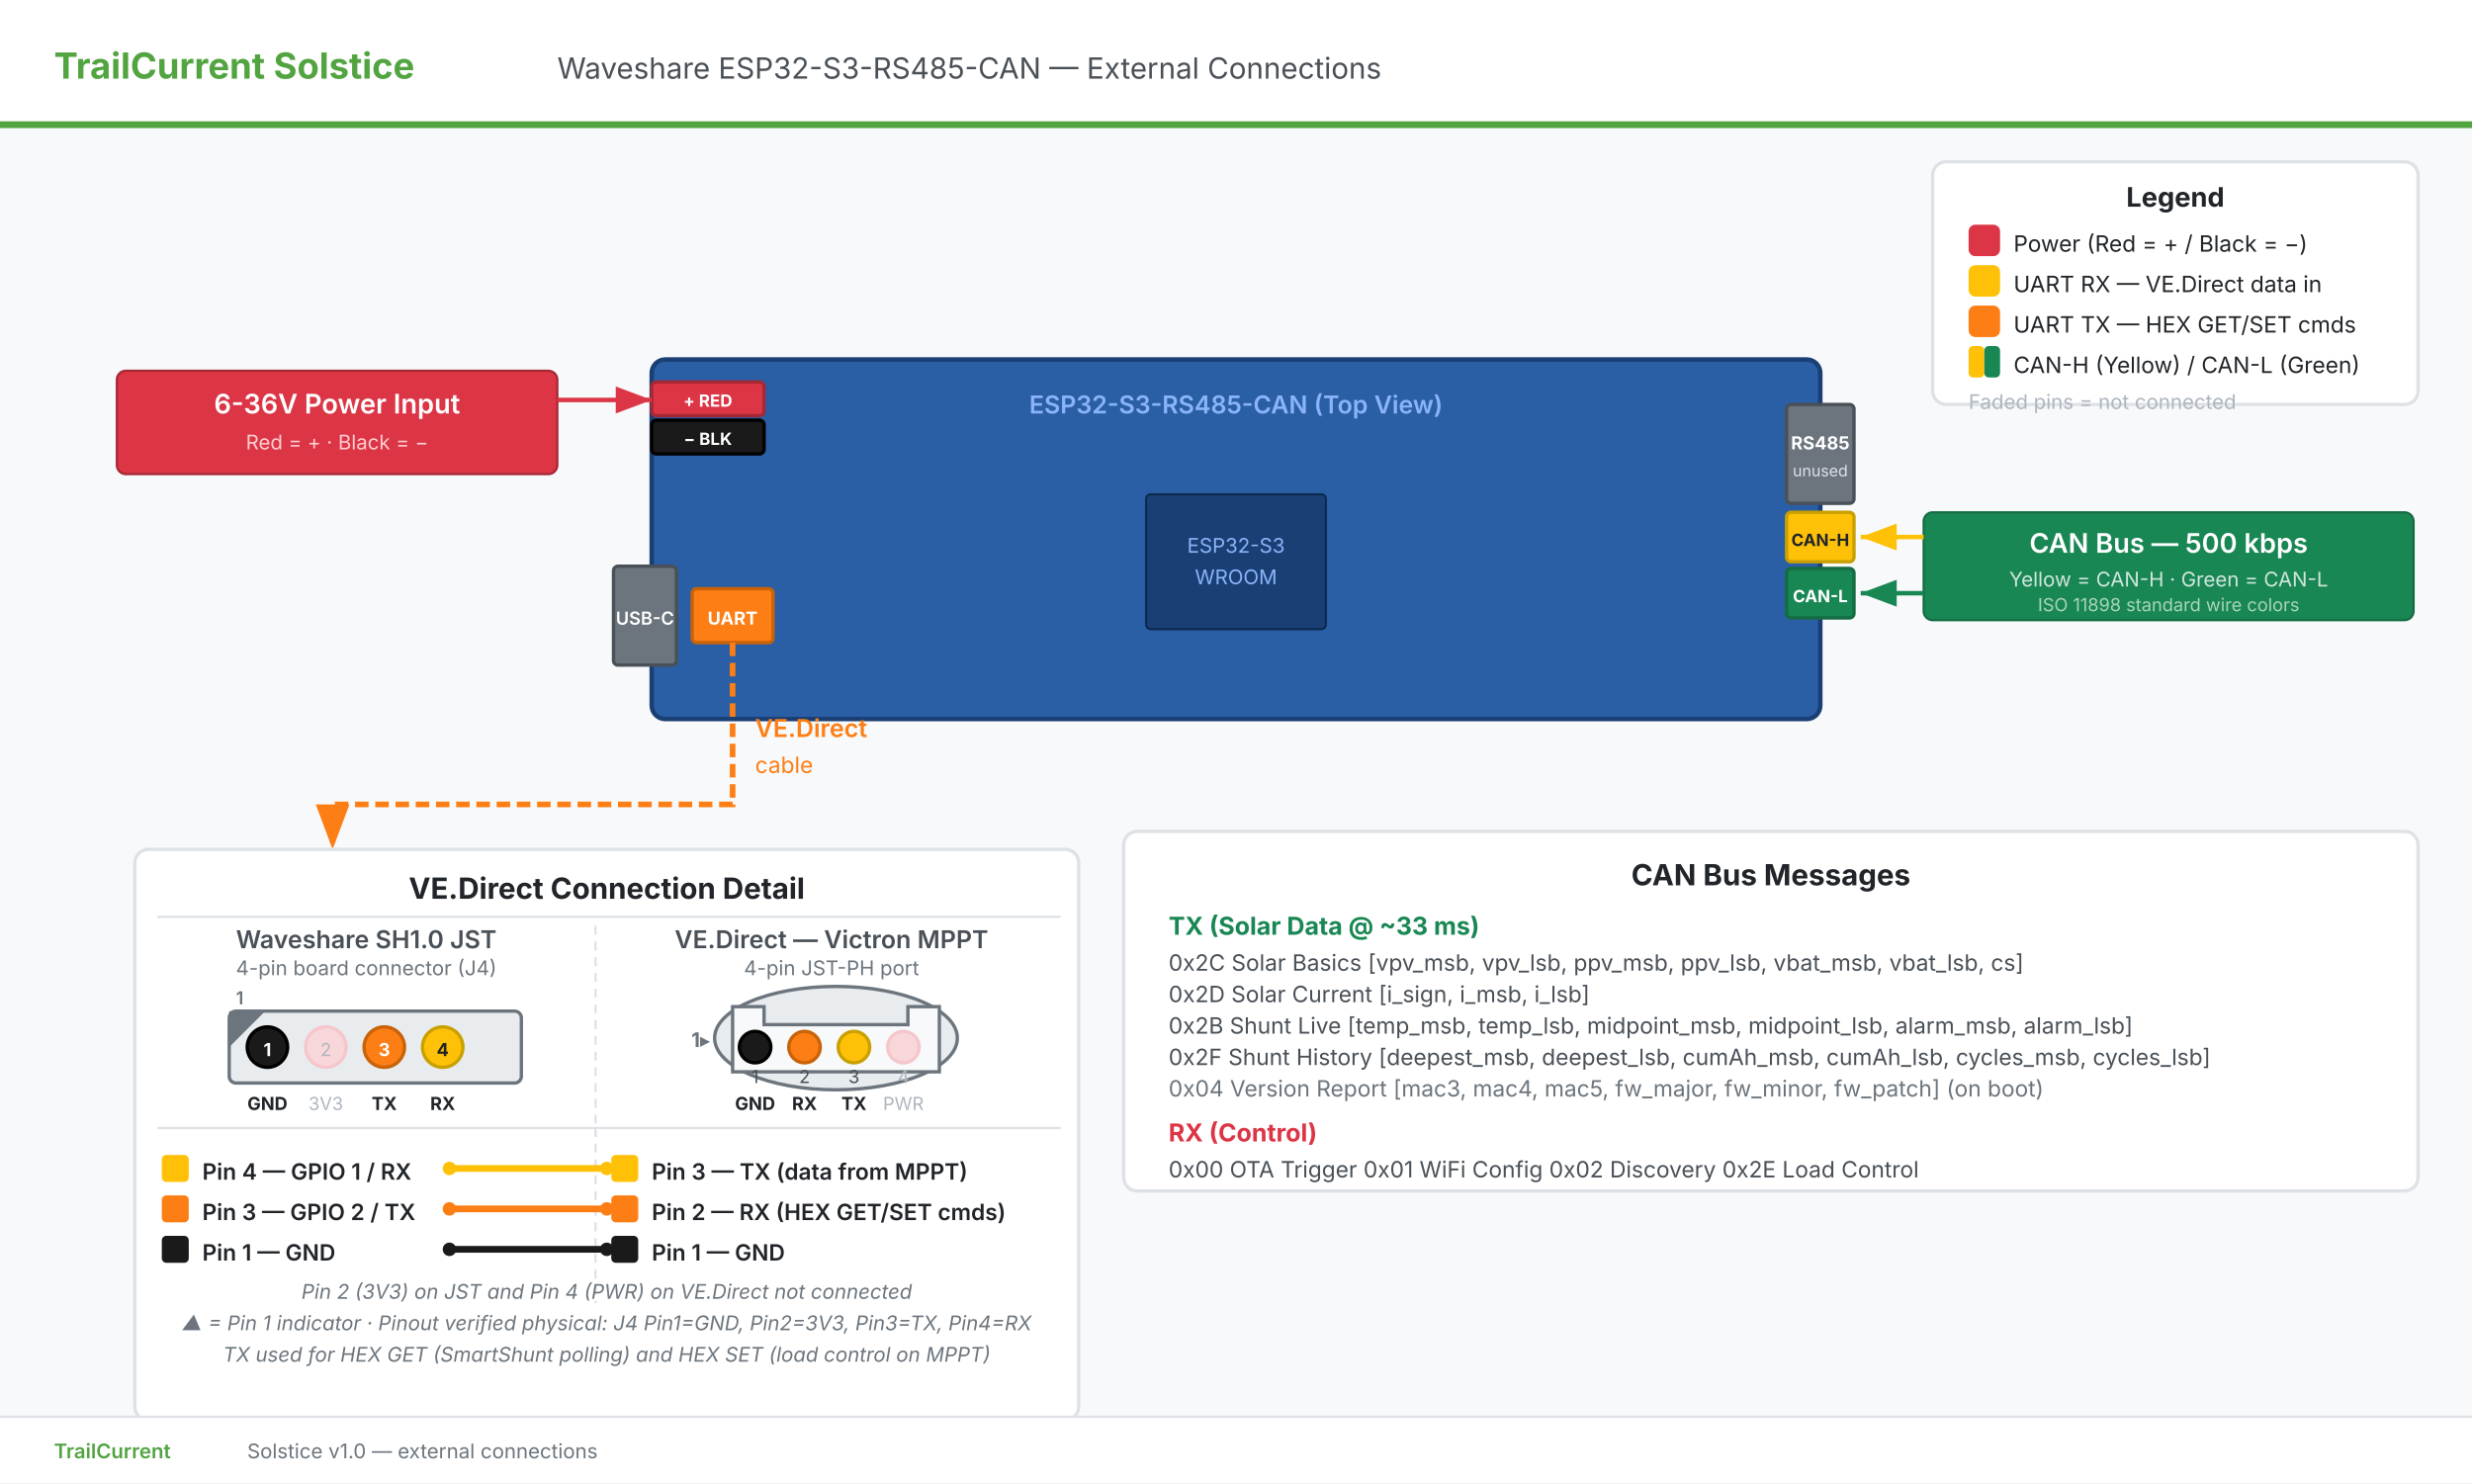
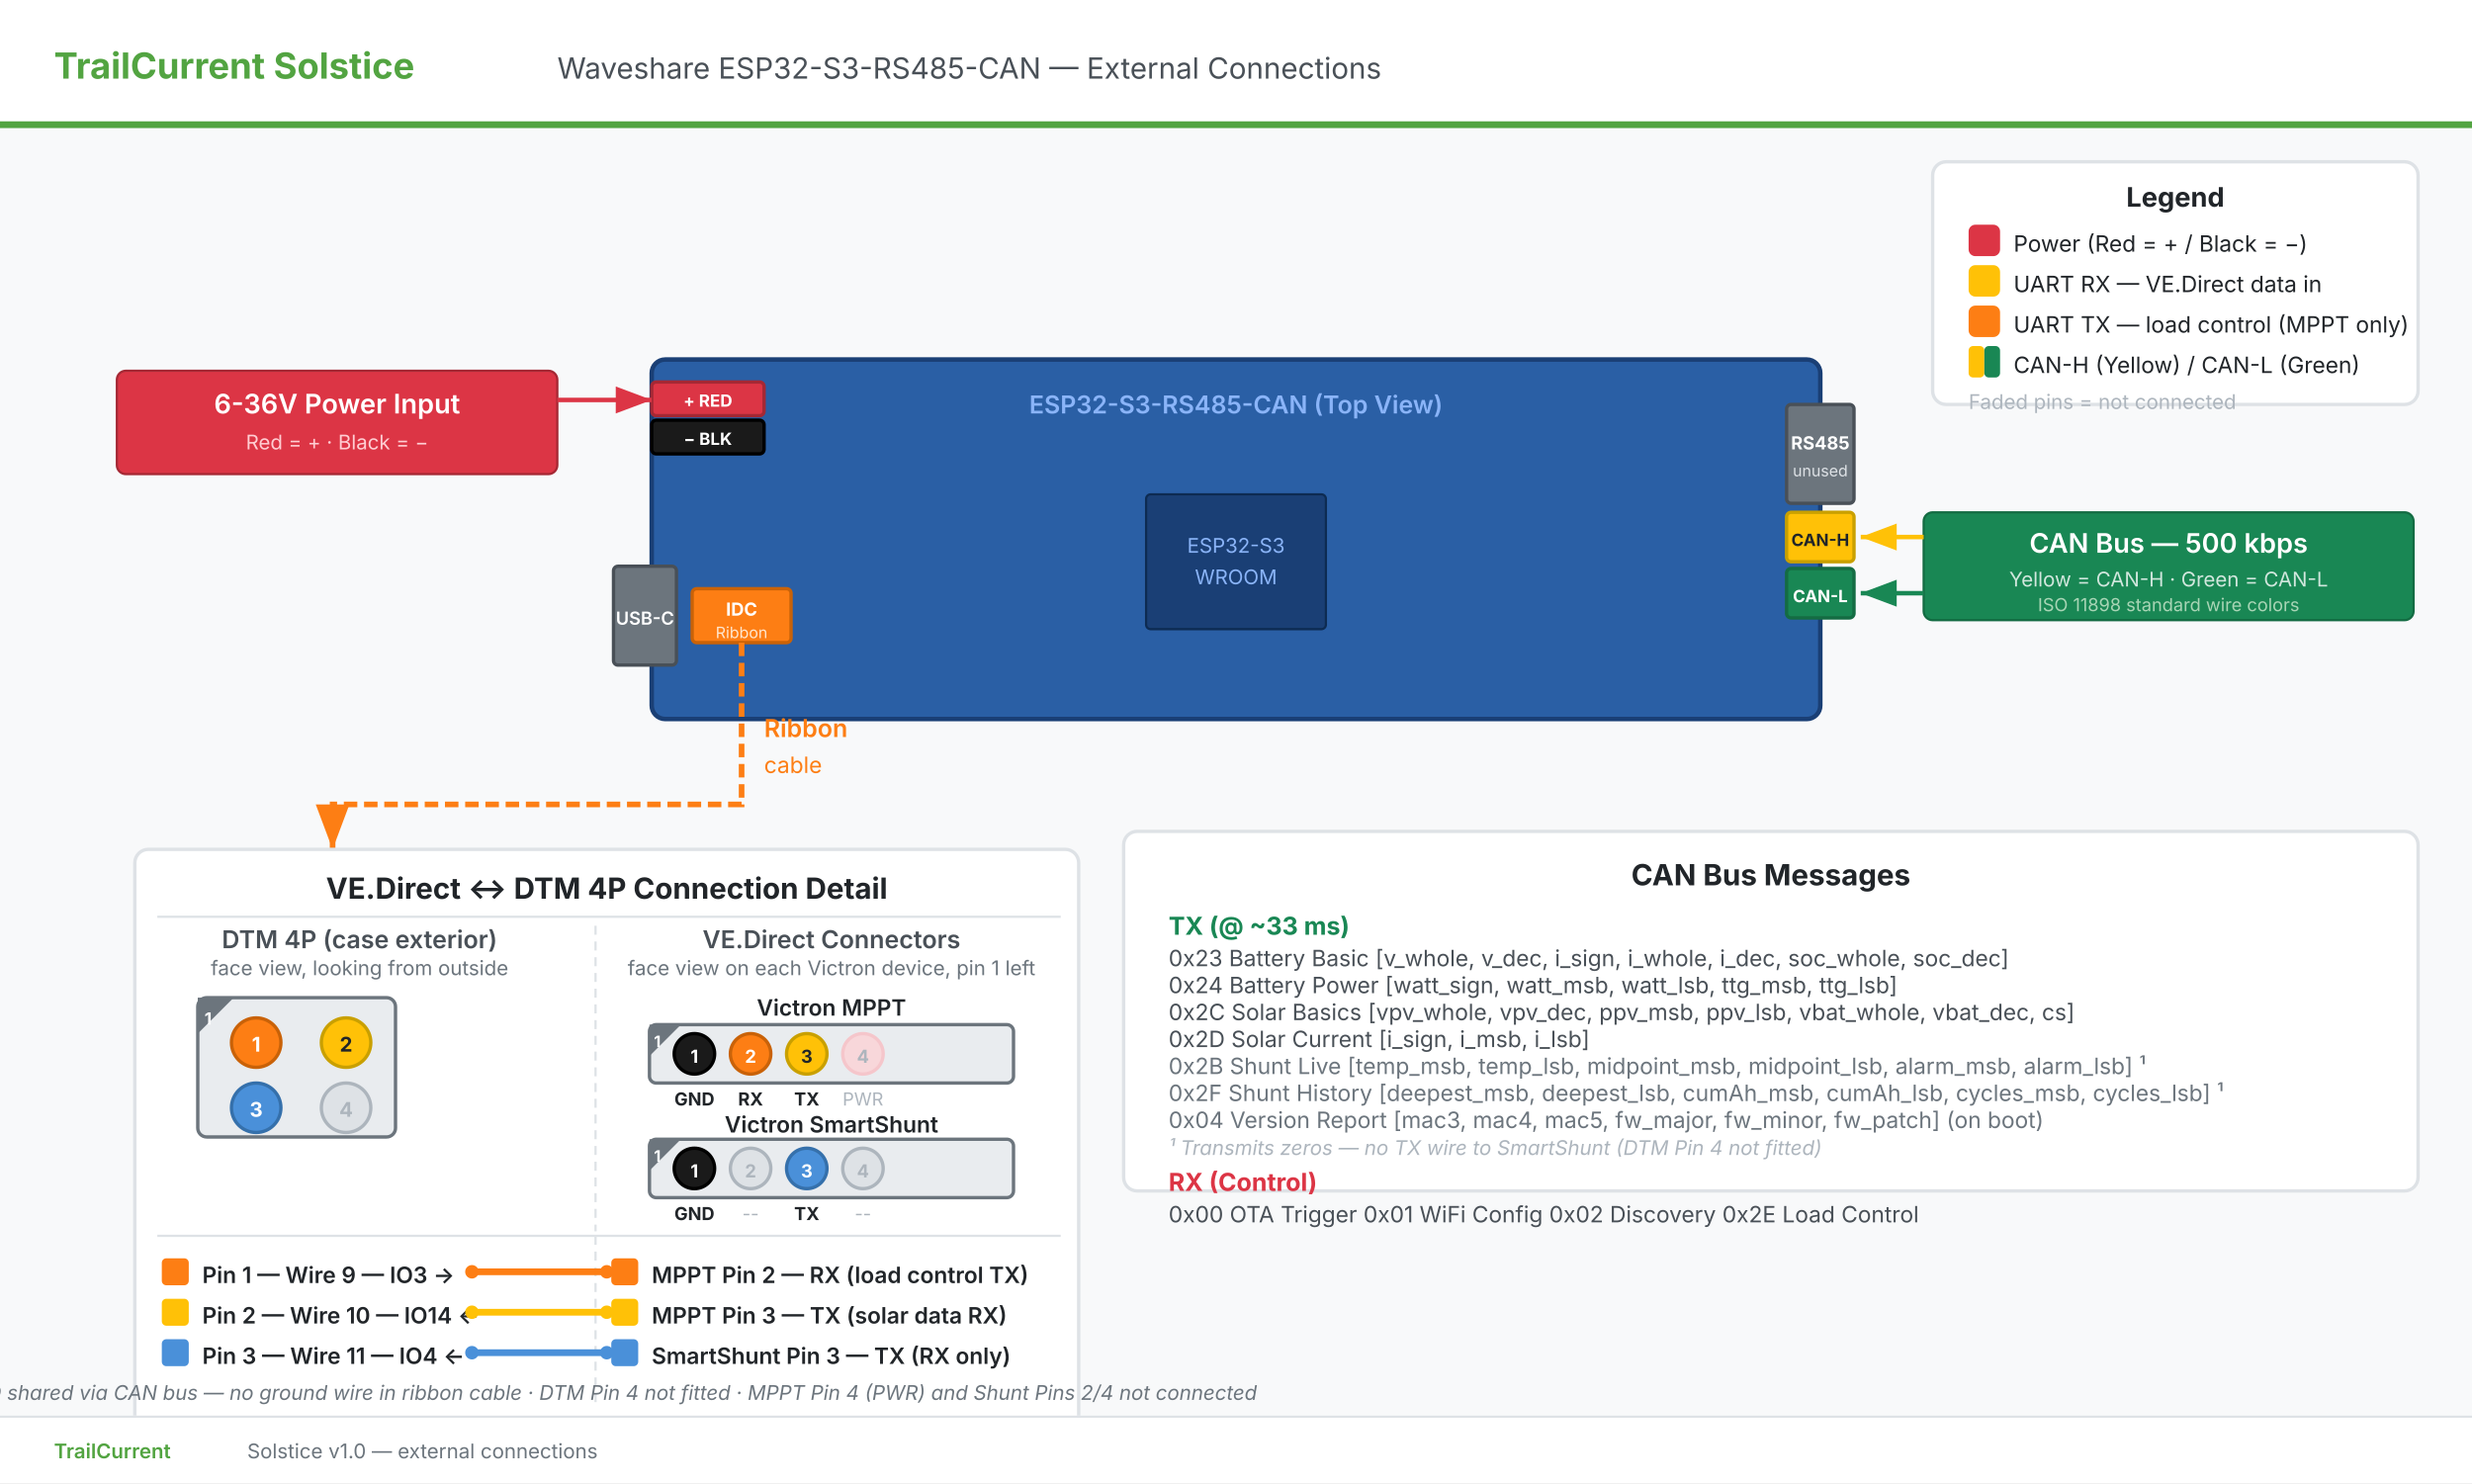
<svg xmlns="http://www.w3.org/2000/svg" viewBox="0 0 1100 660" font-family="Inter, Helvetica, Arial, sans-serif">
  <defs>
    <marker id="arr-uart" markerWidth="8" markerHeight="6" refX="8" refY="3" orient="auto">
      <path d="M0,0 L8,3 L0,6 Z" fill="#fd7e14" />
    </marker>
    <marker id="arr-can-h" markerWidth="8" markerHeight="6" refX="8" refY="3" orient="auto">
      <path d="M0,0 L8,3 L0,6 Z" fill="#ffc107" />
    </marker>
    <marker id="arr-can-l" markerWidth="8" markerHeight="6" refX="8" refY="3" orient="auto">
      <path d="M0,0 L8,3 L0,6 Z" fill="#198754" />
    </marker>
    <marker id="arr-pwr" markerWidth="8" markerHeight="6" refX="8" refY="3" orient="auto">
      <path d="M0,0 L8,3 L0,6 Z" fill="#dc3545" />
    </marker>
  </defs>
  <rect width="1100" height="660" fill="#f8f9fa" />
  <rect width="1100" height="54" fill="#ffffff" />
  <rect y="54" width="1100" height="3" fill="#52a441" />
  <text x="24" y="35" font-size="16" font-weight="700" fill="#52a441">TrailCurrent Solstice</text>
  <text x="248" y="35" font-size="13" fill="#495057">Waveshare ESP32-S3-RS485-CAN — External Connections</text>
  <rect x="290" y="160" width="520" height="160" fill="#2a5fa5" stroke="#1a3f75" stroke-width="2" rx="6" />
  <text x="550" y="184" text-anchor="middle" font-size="11" fill="#8ab4f8" font-weight="600">ESP32-S3-RS485-CAN (Top View)</text>
  <rect x="290" y="170" width="50" height="15" fill="#dc3545" stroke="#a52834" stroke-width="1.5" rx="2" />
  <text x="315" y="181" text-anchor="middle" font-size="7.5" fill="#fff" font-weight="700">+ RED</text>
  <rect x="290" y="187" width="50" height="15" fill="#1a1a1a" stroke="#000" stroke-width="1.5" rx="2" />
  <text x="315" y="198" text-anchor="middle" font-size="7.5" fill="#fff" font-weight="700">− BLK</text>
  <rect x="273" y="252" width="28" height="44" fill="#6c757d" stroke="#495057" stroke-width="1.5" rx="2" />
  <text x="287" y="278" text-anchor="middle" font-size="8" fill="#fff" font-weight="600">USB-C</text>
-   <rect x="308" y="262" width="36" height="24" fill="#fd7e14" stroke="#c96208" stroke-width="1.5" rx="2" />
-   <text x="326" y="278" text-anchor="middle" font-size="8" fill="#fff" font-weight="700">UART</text>
+   <rect x="308" y="262" width="44" height="24" fill="#fd7e14" stroke="#c96208" stroke-width="1.5" rx="2" />
+   <text x="330" y="274" text-anchor="middle" font-size="8" fill="#fff" font-weight="700">IDC</text>
+   <text x="330" y="284" text-anchor="middle" font-size="7" fill="#ffe5cc">Ribbon</text>
  <rect x="510" y="220" width="80" height="60" fill="#1a3f75" stroke="#0d2b52" stroke-width="1" rx="2" />
  <text x="550" y="246" text-anchor="middle" font-size="9" fill="#8ab4f8">ESP32-S3</text>
  <text x="550" y="260" text-anchor="middle" font-size="9" fill="#8ab4f8">WROOM</text>
  <rect x="795" y="180" width="30" height="44" fill="#6c757d" stroke="#495057" stroke-width="1.5" rx="2" />
  <text x="810" y="200" text-anchor="middle" font-size="8" fill="#fff" font-weight="700">RS485</text>
  <text x="810" y="212" text-anchor="middle" font-size="7" fill="#dee2e6">unused</text>
  <rect x="795" y="228" width="30" height="22" fill="#ffc107" stroke="#c9a000" stroke-width="1.5" rx="2" />
  <text x="810" y="243" text-anchor="middle" font-size="7.5" fill="#212529" font-weight="700">CAN-H</text>
  <rect x="795" y="253" width="30" height="22" fill="#198754" stroke="#146c43" stroke-width="1.5" rx="2" />
  <text x="810" y="268" text-anchor="middle" font-size="7.5" fill="#fff" font-weight="700">CAN-L</text>
  <rect x="52" y="165" width="196" height="46" fill="#dc3545" stroke="#a52834" stroke-width="1" rx="4" />
  <text x="150" y="184" text-anchor="middle" font-size="12" font-weight="600" fill="#fff">6-36V Power Input</text>
  <text x="150" y="200" text-anchor="middle" font-size="9" fill="#ffcdd2">Red = +  ·  Black = −</text>
  <polyline points="248,178 290,178" fill="none" stroke="#dc3545" stroke-width="2" marker-end="url(#arr-pwr)" />
  <rect x="856" y="228" width="218" height="48" fill="#198754" stroke="#146c43" stroke-width="1" rx="4" />
  <text x="965" y="246" text-anchor="middle" font-size="12" font-weight="600" fill="#fff">CAN Bus — 500 kbps</text>
  <text x="965" y="261" text-anchor="middle" font-size="9" fill="#d1e7dd">Yellow = CAN-H  ·  Green = CAN-L</text>
  <text x="965" y="272" text-anchor="middle" font-size="8" fill="#a8d5b5">ISO 11898 standard wire colors</text>
  <polyline points="856,239 828,239" fill="none" stroke="#ffc107" stroke-width="2" marker-end="url(#arr-can-h)" />
  <polyline points="856,264 828,264" fill="none" stroke="#198754" stroke-width="2" marker-end="url(#arr-can-l)" />
-   <polyline points="326,286 326,358 148,358 148,378" fill="none" stroke="#fd7e14" stroke-width="2.5" stroke-dasharray="6,3" marker-end="url(#arr-uart)" />
-   <text x="336" y="328" font-size="11" fill="#fd7e14" font-weight="600">VE.Direct</text>
-   <text x="336" y="344" font-size="10" fill="#fd7e14">cable</text>
-   <rect x="60" y="378" width="420" height="254" fill="#ffffff" stroke="#dee2e6" stroke-width="1.5" rx="6" />
-   <text x="270" y="400" text-anchor="middle" font-size="13" font-weight="700" fill="#212529">VE.Direct Connection Detail</text>
+   <polyline points="330,286 330,358 148,358 148,378" fill="none" stroke="#fd7e14" stroke-width="2.5" stroke-dasharray="6,3" marker-end="url(#arr-uart)" />
+   <text x="340" y="328" font-size="11" fill="#fd7e14" font-weight="600">Ribbon</text>
+   <text x="340" y="344" font-size="10" fill="#fd7e14">cable</text>
+   <rect x="60" y="378" width="420" height="260" fill="#ffffff" stroke="#dee2e6" stroke-width="1.5" rx="6" />
+   <text x="270" y="400" text-anchor="middle" font-size="13" font-weight="700" fill="#212529">VE.Direct ↔ DTM 4P Connection Detail</text>
  <line x1="70" y1="408" x2="472" y2="408" stroke="#dee2e6" stroke-width="1" />
-   <text x="163" y="422" text-anchor="middle" font-size="11" font-weight="600" fill="#495057">Waveshare SH1.0 JST</text>
-   <text x="163" y="434" text-anchor="middle" font-size="9" fill="#6c757d">4-pin board connector (J4)</text>
-   <text x="370" y="422" text-anchor="middle" font-size="11" font-weight="600" fill="#495057">VE.Direct — Victron MPPT</text>
-   <text x="370" y="434" text-anchor="middle" font-size="9" fill="#6c757d">4-pin JST-PH port</text>
-   <line x1="265" y1="412" x2="265" y2="506" stroke="#dee2e6" stroke-width="1" stroke-dasharray="4,3" />
-   <rect x="102" y="450" width="130" height="32" fill="#e9ecef" stroke="#6c757d" stroke-width="1.5" rx="3" />
-   <polygon points="102,450 118,450 102,466" fill="#6c757d" />
-   <text x="105" y="447" font-size="8" fill="#6c757d" font-weight="600">1</text>
-   <circle cx="119" cy="466" r="9" fill="#1a1a1a" stroke="#000" stroke-width="1.5" />
-   <text x="119" y="470" text-anchor="middle" font-size="8" fill="#fff" font-weight="700">1</text>
-   <circle cx="145" cy="466" r="9" fill="#f8d7da" stroke="#f5c6cb" stroke-width="1.5" />
-   <text x="145" y="470" text-anchor="middle" font-size="8" fill="#adb5bd">2</text>
-   <circle cx="171" cy="466" r="9" fill="#fd7e14" stroke="#c96208" stroke-width="1.5" />
-   <text x="171" y="470" text-anchor="middle" font-size="8" fill="#fff" font-weight="700">3</text>
-   <circle cx="197" cy="466" r="9" fill="#ffc107" stroke="#c9a000" stroke-width="1.5" />
-   <text x="197" y="470" text-anchor="middle" font-size="8" fill="#212529" font-weight="700">4</text>
-   <text x="119" y="494" text-anchor="middle" font-size="8" fill="#212529" font-weight="700">GND</text>
-   <text x="145" y="494" text-anchor="middle" font-size="8" fill="#adb5bd">3V3</text>
-   <text x="171" y="494" text-anchor="middle" font-size="8" fill="#212529" font-weight="700">TX</text>
-   <text x="197" y="494" text-anchor="middle" font-size="8" fill="#212529" font-weight="700">RX</text>
-   <ellipse cx="372" cy="462" rx="54" ry="23" fill="#e9ecef" stroke="#6c757d" stroke-width="1.5" />
-   <path d="M 326,448 L 340,448 L 340,456 L 404,456 L 404,448 L 418,448 L 418,477 L 326,477 Z" fill="#f8f9fa" stroke="#6c757d" stroke-width="1.5" />
-   <text x="316" y="466" text-anchor="end" font-size="9" fill="#6c757d" font-weight="700">1▸</text>
-   <circle cx="336" cy="466" r="7" fill="#1a1a1a" stroke="#000" stroke-width="1.5" />
-   <circle cx="358" cy="466" r="7" fill="#fd7e14" stroke="#c96208" stroke-width="1.5" />
-   <circle cx="380" cy="466" r="7" fill="#ffc107" stroke="#c9a000" stroke-width="1.5" />
-   <circle cx="402" cy="466" r="7" fill="#f8d7da" stroke="#f5c6cb" stroke-width="1.5" />
-   <text x="336" y="482" text-anchor="middle" font-size="8" fill="#495057">1</text>
-   <text x="358" y="482" text-anchor="middle" font-size="8" fill="#495057">2</text>
-   <text x="380" y="482" text-anchor="middle" font-size="8" fill="#495057">3</text>
-   <text x="402" y="482" text-anchor="middle" font-size="8" fill="#adb5bd">4</text>
-   <text x="336" y="494" text-anchor="middle" font-size="8" fill="#212529" font-weight="700">GND</text>
-   <text x="358" y="494" text-anchor="middle" font-size="8" fill="#212529" font-weight="700">RX</text>
-   <text x="380" y="494" text-anchor="middle" font-size="8" fill="#212529" font-weight="700">TX</text>
-   <text x="402" y="494" text-anchor="middle" font-size="8" fill="#adb5bd">PWR</text>
-   <line x1="70" y1="502" x2="472" y2="502" stroke="#dee2e6" stroke-width="1" />
-   <line x1="265" y1="502" x2="265" y2="580" stroke="#dee2e6" stroke-width="1" stroke-dasharray="4,3" />
-   <rect x="72" y="514" width="12" height="12" fill="#ffc107" rx="2" />
-   <text x="90" y="525" font-size="10" fill="#212529" font-weight="600">Pin 4 — GPIO 1 / RX</text>
-   <line x1="200" y1="520" x2="270" y2="520" stroke="#ffc107" stroke-width="3" />
-   <circle cx="200" cy="520" r="3" fill="#ffc107" />
-   <circle cx="270" cy="520" r="3" fill="#ffc107" />
-   <rect x="272" y="514" width="12" height="12" fill="#ffc107" rx="2" />
-   <text x="290" y="525" font-size="10" fill="#212529" font-weight="600">Pin 3 — TX  (data from MPPT)</text>
-   <rect x="72" y="532" width="12" height="12" fill="#fd7e14" rx="2" />
-   <text x="90" y="543" font-size="10" fill="#212529" font-weight="600">Pin 3 — GPIO 2 / TX</text>
-   <line x1="200" y1="538" x2="270" y2="538" stroke="#fd7e14" stroke-width="3" />
-   <circle cx="200" cy="538" r="3" fill="#fd7e14" />
-   <circle cx="270" cy="538" r="3" fill="#fd7e14" />
-   <rect x="272" y="532" width="12" height="12" fill="#fd7e14" rx="2" />
-   <text x="290" y="543" font-size="10" fill="#212529" font-weight="600">Pin 2 — RX  (HEX GET/SET cmds)</text>
-   <rect x="72" y="550" width="12" height="12" fill="#1a1a1a" rx="2" />
-   <text x="90" y="561" font-size="10" fill="#212529" font-weight="600">Pin 1 — GND</text>
-   <line x1="200" y1="556" x2="270" y2="556" stroke="#1a1a1a" stroke-width="3" />
-   <circle cx="200" cy="556" r="3" fill="#1a1a1a" />
-   <circle cx="270" cy="556" r="3" fill="#1a1a1a" />
-   <rect x="272" y="550" width="12" height="12" fill="#1a1a1a" rx="2" />
-   <text x="290" y="561" font-size="10" fill="#212529" font-weight="600">Pin 1 — GND</text>
-   <text x="270" y="578" text-anchor="middle" font-size="9" fill="#6c757d" font-style="italic">Pin 2 (3V3) on JST and Pin 4 (PWR) on VE.Direct not connected</text>
-   <text x="270" y="592" text-anchor="middle" font-size="9" fill="#6c757d" font-style="italic">▲ = Pin 1 indicator · Pinout verified physical: J4 Pin1=GND, Pin2=3V3, Pin3=TX, Pin4=RX</text>
-   <text x="270" y="606" text-anchor="middle" font-size="9" fill="#6c757d" font-style="italic">TX used for HEX GET (SmartShunt polling) and HEX SET (load control on MPPT)</text>
+   <text x="160" y="422" text-anchor="middle" font-size="11" font-weight="600" fill="#495057">DTM 4P (case exterior)</text>
+   <text x="160" y="434" text-anchor="middle" font-size="9" fill="#6c757d">face view, looking from outside</text>
+   <text x="370" y="422" text-anchor="middle" font-size="11" font-weight="600" fill="#495057">VE.Direct Connectors</text>
+   <text x="370" y="434" text-anchor="middle" font-size="9" fill="#6c757d">face view on each Victron device, pin 1 left</text>
+   <line x1="265" y1="412" x2="265" y2="548" stroke="#dee2e6" stroke-width="1" stroke-dasharray="4,3" />
+   <rect x="88" y="444" width="88" height="62" fill="#e9ecef" stroke="#6c757d" stroke-width="1.5" rx="4" />
+   <polygon points="88,444 104,444 88,460" fill="#6c757d" />
+   <text x="91" y="456" font-size="7.5" fill="#fff" font-weight="700">1</text>
+   <circle cx="114" cy="464" r="11" fill="#fd7e14" stroke="#c96208" stroke-width="1.5" />
+   <text x="114" y="468" text-anchor="middle" font-size="9" fill="#fff" font-weight="700">1</text>
+   <circle cx="154" cy="464" r="11" fill="#ffc107" stroke="#c9a000" stroke-width="1.5" />
+   <text x="154" y="468" text-anchor="middle" font-size="9" fill="#212529" font-weight="700">2</text>
+   <circle cx="114" cy="493" r="11" fill="#4a90d9" stroke="#3570ab" stroke-width="1.5" />
+   <text x="114" y="497" text-anchor="middle" font-size="9" fill="#fff" font-weight="700">3</text>
+   <circle cx="154" cy="493" r="11" fill="#dee2e6" stroke="#adb5bd" stroke-width="1.5" />
+   <text x="154" y="497" text-anchor="middle" font-size="9" fill="#adb5bd" font-weight="700">4</text>
+   <text x="370" y="452" text-anchor="middle" font-size="10" font-weight="600" fill="#212529">Victron MPPT</text>
+   <rect x="289" y="456" width="162" height="26" fill="#e9ecef" stroke="#6c757d" stroke-width="1.5" rx="3" />
+   <polygon points="289,456 303,456 289,470" fill="#6c757d" />
+   <text x="291" y="466" font-size="7" fill="#fff" font-weight="700">1</text>
+   <circle cx="309" cy="469" r="9" fill="#1a1a1a" stroke="#000" stroke-width="1.5" />
+   <circle cx="334" cy="469" r="9" fill="#fd7e14" stroke="#c96208" stroke-width="1.5" />
+   <circle cx="359" cy="469" r="9" fill="#ffc107" stroke="#c9a000" stroke-width="1.5" />
+   <circle cx="384" cy="469" r="9" fill="#f8d7da" stroke="#f5c6cb" stroke-width="1.5" />
+   <text x="309" y="473" text-anchor="middle" font-size="8" fill="#fff" font-weight="700">1</text>
+   <text x="334" y="473" text-anchor="middle" font-size="8" fill="#fff" font-weight="700">2</text>
+   <text x="359" y="473" text-anchor="middle" font-size="8" fill="#212529" font-weight="700">3</text>
+   <text x="384" y="473" text-anchor="middle" font-size="8" fill="#adb5bd" font-weight="700">4</text>
+   <text x="309" y="492" text-anchor="middle" font-size="8" fill="#212529" font-weight="700">GND</text>
+   <text x="334" y="492" text-anchor="middle" font-size="8" fill="#212529" font-weight="700">RX</text>
+   <text x="359" y="492" text-anchor="middle" font-size="8" fill="#212529" font-weight="700">TX</text>
+   <text x="384" y="492" text-anchor="middle" font-size="8" fill="#adb5bd">PWR</text>
+   <text x="370" y="504" text-anchor="middle" font-size="10" font-weight="600" fill="#212529">Victron SmartShunt</text>
+   <rect x="289" y="507" width="162" height="26" fill="#e9ecef" stroke="#6c757d" stroke-width="1.5" rx="3" />
+   <polygon points="289,507 303,507 289,521" fill="#6c757d" />
+   <text x="291" y="517" font-size="7" fill="#fff" font-weight="700">1</text>
+   <circle cx="309" cy="520" r="9" fill="#1a1a1a" stroke="#000" stroke-width="1.5" />
+   <circle cx="334" cy="520" r="9" fill="#dee2e6" stroke="#adb5bd" stroke-width="1.5" />
+   <circle cx="359" cy="520" r="9" fill="#4a90d9" stroke="#3570ab" stroke-width="1.5" />
+   <circle cx="384" cy="520" r="9" fill="#dee2e6" stroke="#adb5bd" stroke-width="1.5" />
+   <text x="309" y="524" text-anchor="middle" font-size="8" fill="#fff" font-weight="700">1</text>
+   <text x="334" y="524" text-anchor="middle" font-size="8" fill="#adb5bd" font-weight="700">2</text>
+   <text x="359" y="524" text-anchor="middle" font-size="8" fill="#fff" font-weight="700">3</text>
+   <text x="384" y="524" text-anchor="middle" font-size="8" fill="#adb5bd" font-weight="700">4</text>
+   <text x="309" y="543" text-anchor="middle" font-size="8" fill="#212529" font-weight="700">GND</text>
+   <text x="334" y="543" text-anchor="middle" font-size="8" fill="#adb5bd">--</text>
+   <text x="359" y="543" text-anchor="middle" font-size="8" fill="#212529" font-weight="700">TX</text>
+   <text x="384" y="543" text-anchor="middle" font-size="8" fill="#adb5bd">--</text>
+   <line x1="70" y1="550" x2="472" y2="550" stroke="#dee2e6" stroke-width="1" />
+   <line x1="265" y1="550" x2="265" y2="626" stroke="#dee2e6" stroke-width="1" stroke-dasharray="4,3" />
+   <rect x="72" y="560" width="12" height="12" fill="#fd7e14" rx="2" />
+   <text x="90" y="571" font-size="10" fill="#212529" font-weight="600">Pin 1 — Wire 9 — IO3  →</text>
+   <line x1="210" y1="566" x2="270" y2="566" stroke="#fd7e14" stroke-width="3" />
+   <circle cx="210" cy="566" r="3" fill="#fd7e14" />
+   <circle cx="270" cy="566" r="3" fill="#fd7e14" />
+   <rect x="272" y="560" width="12" height="12" fill="#fd7e14" rx="2" />
+   <text x="290" y="571" font-size="10" fill="#212529" font-weight="600">MPPT Pin 2 — RX  (load control TX)</text>
+   <rect x="72" y="578" width="12" height="12" fill="#ffc107" rx="2" />
+   <text x="90" y="589" font-size="10" fill="#212529" font-weight="600">Pin 2 — Wire 10 — IO14 ←</text>
+   <line x1="210" y1="584" x2="270" y2="584" stroke="#ffc107" stroke-width="3" />
+   <circle cx="210" cy="584" r="3" fill="#ffc107" />
+   <circle cx="270" cy="584" r="3" fill="#ffc107" />
+   <rect x="272" y="578" width="12" height="12" fill="#ffc107" rx="2" />
+   <text x="290" y="589" font-size="10" fill="#212529" font-weight="600">MPPT Pin 3 — TX  (solar data RX)</text>
+   <rect x="72" y="596" width="12" height="12" fill="#4a90d9" rx="2" />
+   <text x="90" y="607" font-size="10" fill="#212529" font-weight="600">Pin 3 — Wire 11 — IO4  ←</text>
+   <line x1="210" y1="602" x2="270" y2="602" stroke="#4a90d9" stroke-width="3" />
+   <circle cx="210" cy="602" r="3" fill="#4a90d9" />
+   <circle cx="270" cy="602" r="3" fill="#4a90d9" />
+   <rect x="272" y="596" width="12" height="12" fill="#4a90d9" rx="2" />
+   <text x="290" y="607" font-size="10" fill="#212529" font-weight="600">SmartShunt Pin 3 — TX  (RX only)</text>
+   <text x="270" y="623" text-anchor="middle" font-size="9" fill="#6c757d" font-style="italic">GND shared via CAN bus — no ground wire in ribbon cable  ·  DTM Pin 4 not fitted  ·  MPPT Pin 4 (PWR) and Shunt Pins 2/4 not connected</text>
  <rect x="500" y="370" width="576" height="160" fill="#ffffff" stroke="#dee2e6" stroke-width="1.5" rx="6" />
  <text x="788" y="394" text-anchor="middle" font-size="13" font-weight="700" fill="#212529">CAN Bus Messages</text>
-   <text x="520" y="416" font-size="11" fill="#198754" font-weight="700">TX (Solar Data @ ~33 ms)</text>
-   <text x="520" y="432" font-size="10" fill="#495057">0x2C  Solar Basics   [vpv_msb, vpv_lsb, ppv_msb, ppv_lsb, vbat_msb, vbat_lsb, cs]</text>
-   <text x="520" y="446" font-size="10" fill="#495057">0x2D  Solar Current  [i_sign, i_msb, i_lsb]</text>
-   <text x="520" y="460" font-size="10" fill="#495057">0x2B  Shunt Live     [temp_msb, temp_lsb, midpoint_msb, midpoint_lsb, alarm_msb, alarm_lsb]</text>
-   <text x="520" y="474" font-size="10" fill="#495057">0x2F  Shunt History  [deepest_msb, deepest_lsb, cumAh_msb, cumAh_lsb, cycles_msb, cycles_lsb]</text>
-   <text x="520" y="488" font-size="10" fill="#6c757d">0x04  Version Report  [mac3, mac4, mac5, fw_major, fw_minor, fw_patch]  (on boot)</text>
-   <text x="520" y="508" font-size="11" fill="#dc3545" font-weight="700">RX (Control)</text>
-   <text x="520" y="524" font-size="10" fill="#495057">0x00  OTA Trigger     0x01  WiFi Config     0x02  Discovery     0x2E  Load Control</text>
+   <text x="520" y="416" font-size="11" fill="#198754" font-weight="700">TX (@ ~33 ms)</text>
+   <text x="520" y="430" font-size="10" fill="#495057">0x23  Battery Basic  [v_whole, v_dec, i_sign, i_whole, i_dec, soc_whole, soc_dec]</text>
+   <text x="520" y="442" font-size="10" fill="#495057">0x24  Battery Power  [watt_sign, watt_msb, watt_lsb, ttg_msb, ttg_lsb]</text>
+   <text x="520" y="454" font-size="10" fill="#495057">0x2C  Solar Basics   [vpv_whole, vpv_dec, ppv_msb, ppv_lsb, vbat_whole, vbat_dec, cs]</text>
+   <text x="520" y="466" font-size="10" fill="#495057">0x2D  Solar Current  [i_sign, i_msb, i_lsb]</text>
+   <text x="520" y="478" font-size="10" fill="#6c757d">0x2B  Shunt Live     [temp_msb, temp_lsb, midpoint_msb, midpoint_lsb, alarm_msb, alarm_lsb]  ¹</text>
+   <text x="520" y="490" font-size="10" fill="#6c757d">0x2F  Shunt History  [deepest_msb, deepest_lsb, cumAh_msb, cumAh_lsb, cycles_msb, cycles_lsb]  ¹</text>
+   <text x="520" y="502" font-size="10" fill="#6c757d">0x04  Version Report  [mac3, mac4, mac5, fw_major, fw_minor, fw_patch]  (on boot)</text>
+   <text x="520" y="514" font-size="9" fill="#adb5bd" font-style="italic">¹ Transmits zeros — no TX wire to SmartShunt (DTM Pin 4 not fitted)</text>
+   <text x="520" y="530" font-size="11" fill="#dc3545" font-weight="700">RX (Control)</text>
+   <text x="520" y="544" font-size="10" fill="#495057">0x00  OTA Trigger     0x01  WiFi Config     0x02  Discovery     0x2E  Load Control</text>
  <rect x="860" y="72" width="216" height="108" fill="#ffffff" stroke="#dee2e6" stroke-width="1.5" rx="6" />
  <text x="968" y="92" text-anchor="middle" font-size="12" font-weight="700" fill="#212529">Legend</text>
  <rect x="876" y="100" width="14" height="14" fill="#dc3545" rx="3" />
  <text x="896" y="112" font-size="10" fill="#212529">Power (Red = + / Black = −)</text>
  <rect x="876" y="118" width="14" height="14" fill="#ffc107" rx="3" />
  <text x="896" y="130" font-size="10" fill="#212529">UART RX — VE.Direct data in</text>
  <rect x="876" y="136" width="14" height="14" fill="#fd7e14" rx="3" />
-   <text x="896" y="148" font-size="10" fill="#212529">UART TX — HEX GET/SET cmds</text>
+   <text x="896" y="148" font-size="10" fill="#212529">UART TX — load control (MPPT only)</text>
  <rect x="876" y="154" width="7" height="14" fill="#ffc107" rx="2" />
  <rect x="883" y="154" width="7" height="14" fill="#198754" rx="2" />
  <text x="896" y="166" font-size="10" fill="#212529">CAN-H (Yellow) / CAN-L (Green)</text>
  <text x="876" y="182" font-size="9" fill="#adb5bd">Faded pins = not connected</text>
  <rect y="630" width="1100" height="30" fill="#ffffff" />
  <rect y="630" width="1100" height="1" fill="#dee2e6" />
  <text x="24" y="649" font-size="9" fill="#52a441" font-weight="600">TrailCurrent</text>
  <text x="110" y="649" font-size="9" fill="#6c757d">Solstice v1.0 — external connections</text>
</svg>
